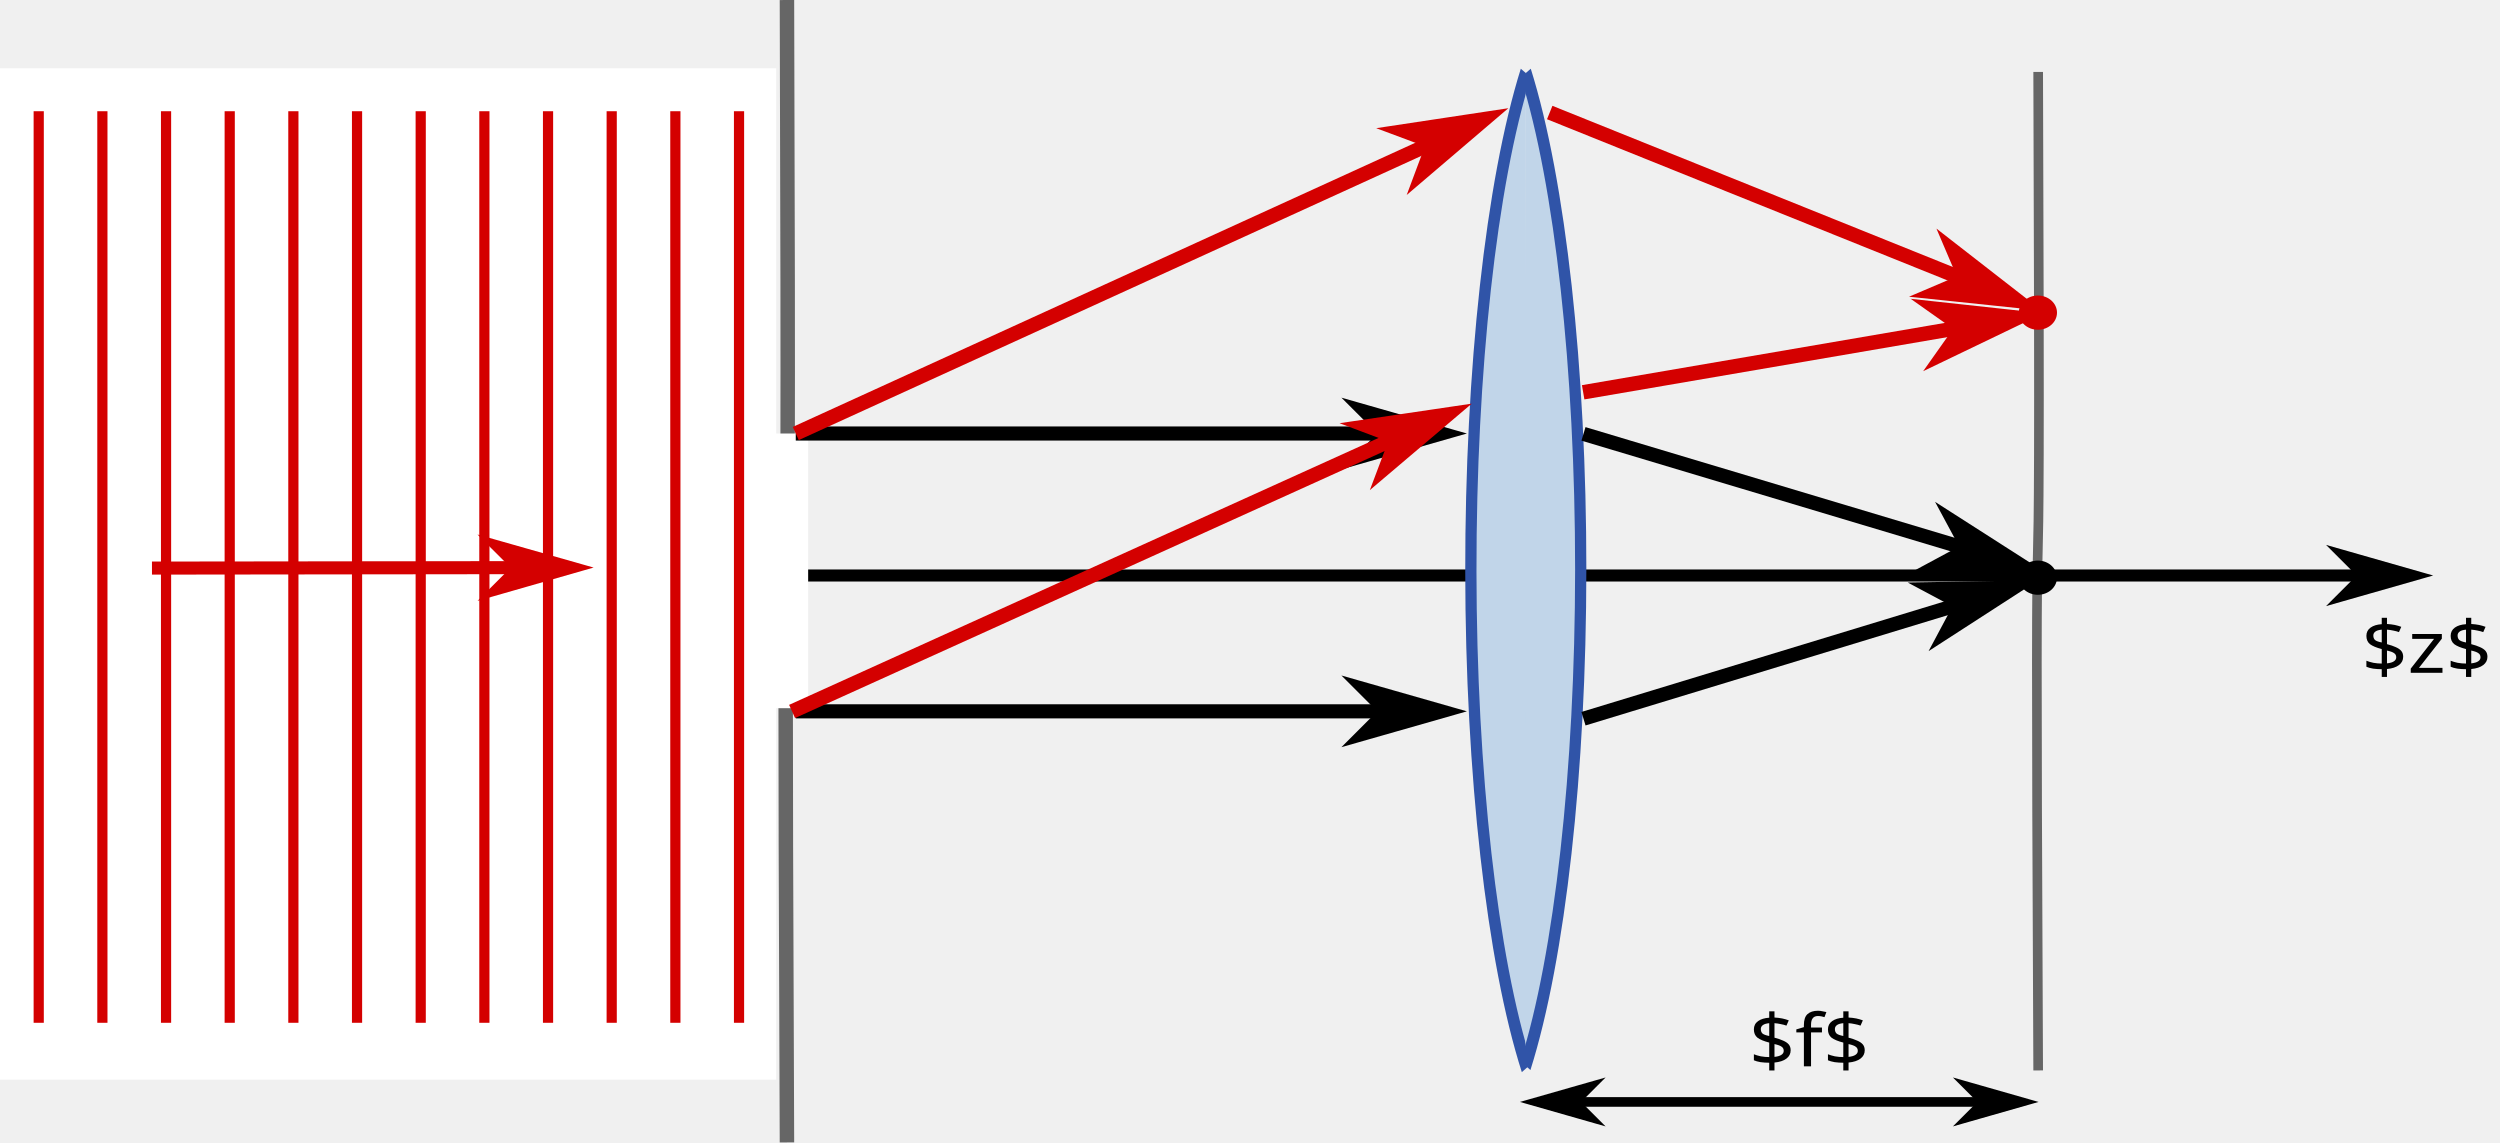
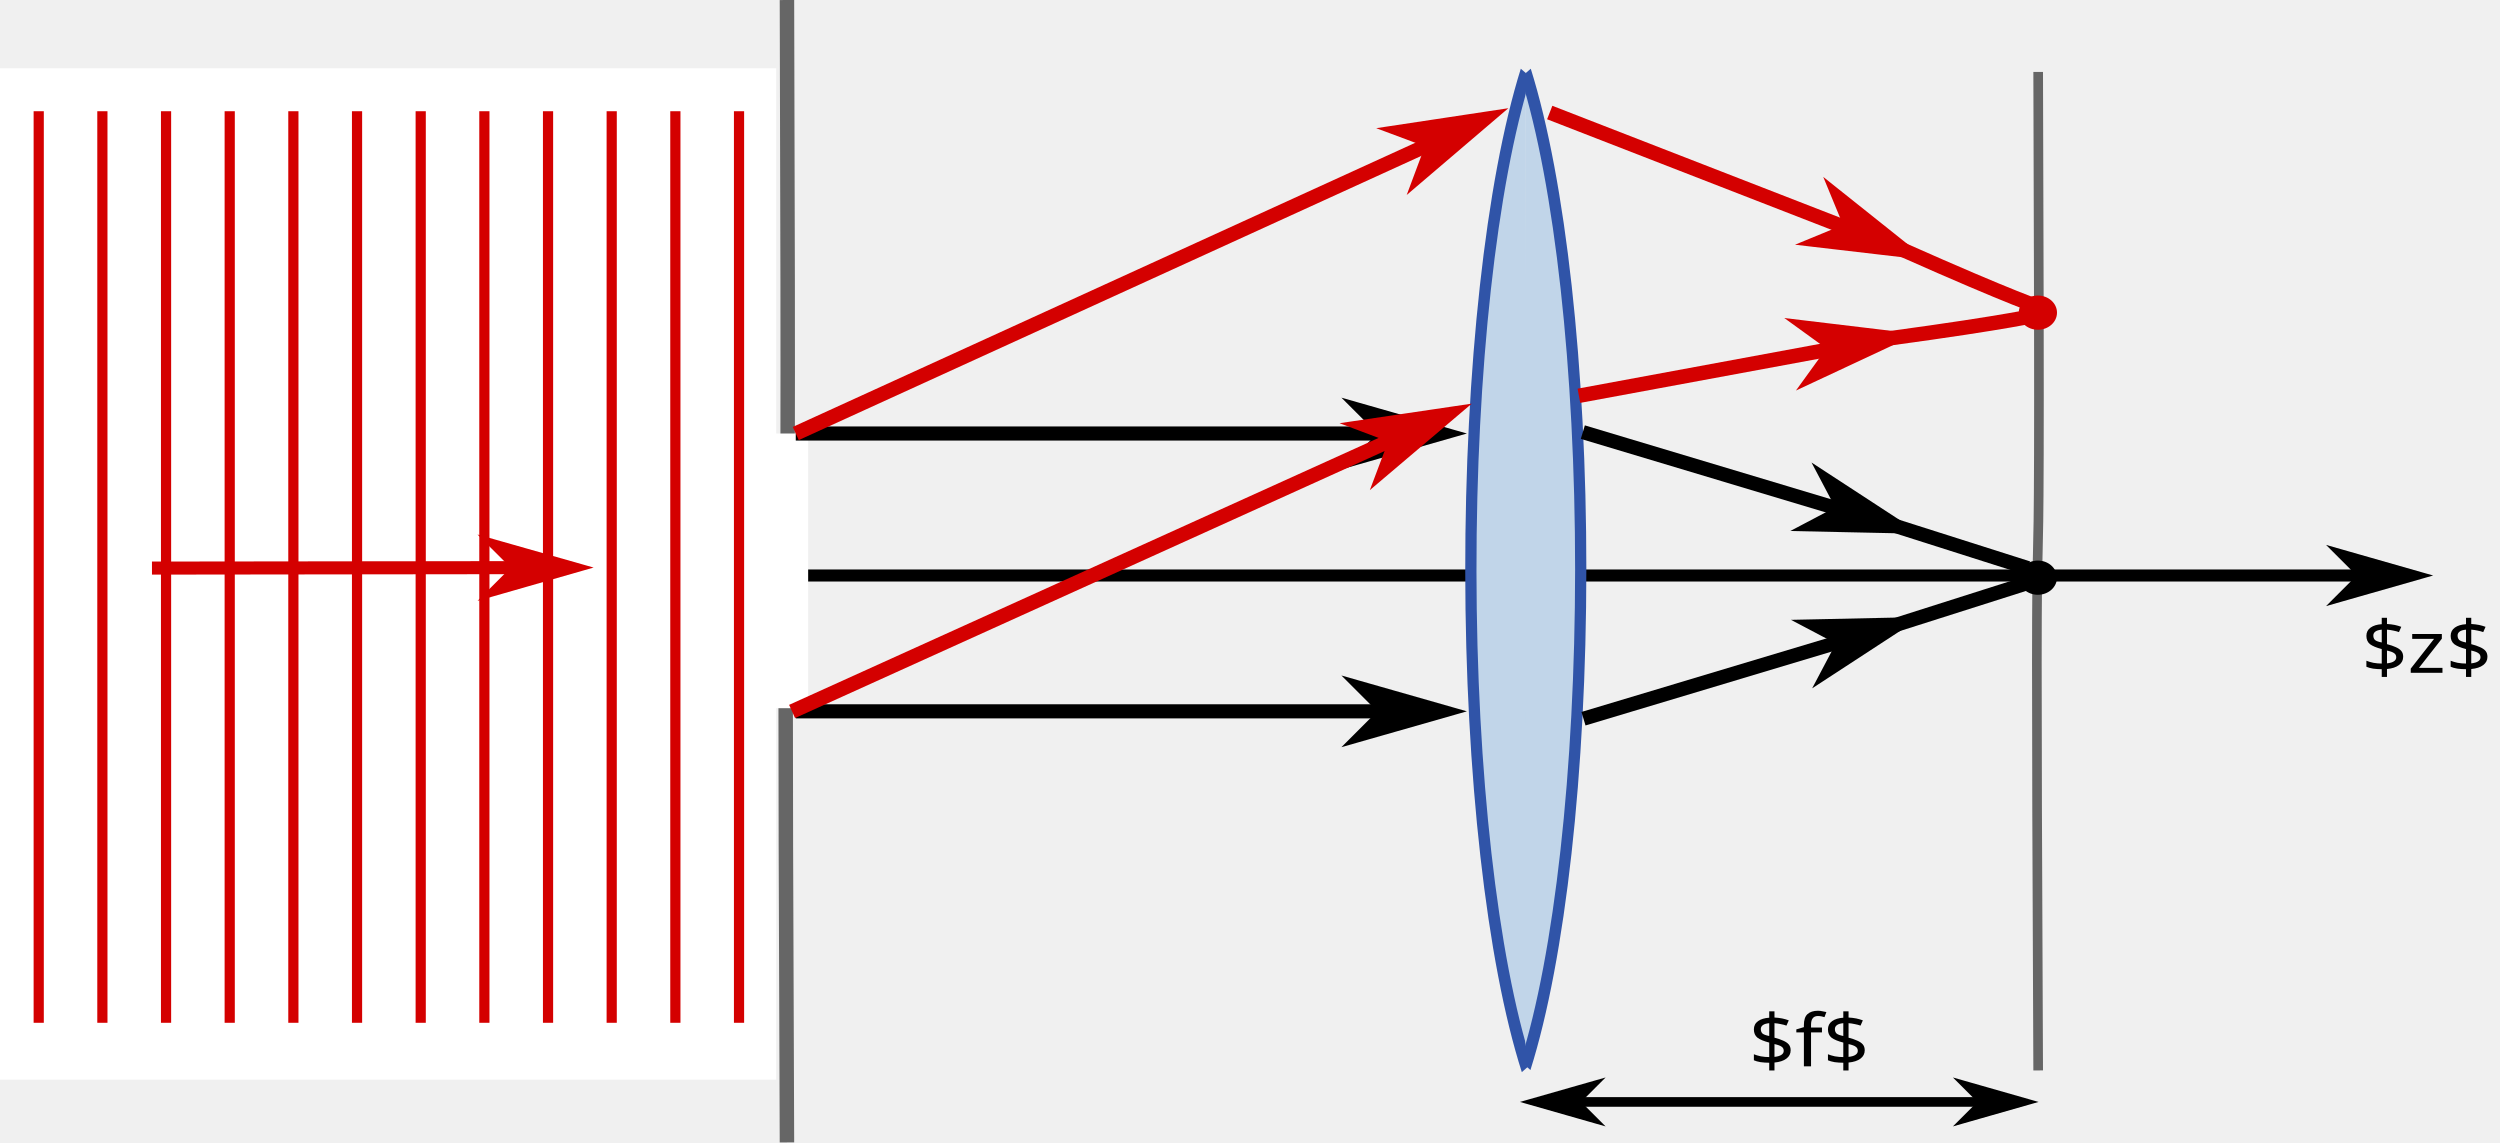
<svg xmlns="http://www.w3.org/2000/svg" width="196.341mm" height="89.725mm" viewBox="0 0 196.341 89.725" version="1.1" id="svg211">
  <defs id="defs205">
    <marker orient="auto" refY="0" refX="0" id="Arrow2Sstart" style="overflow:visible">
      <path id="path27109" style="fill:#666666;fill-opacity:1;fill-rule:evenodd;stroke:#666666;stroke-width:0.625;stroke-linejoin:round;stroke-opacity:1" d="M 8.719,4.034 -2.207,0.016 8.719,-4.002 c -1.745,2.372 -1.735,5.617 -6e-7,8.035 z" transform="matrix(0.3,0,0,0.3,-0.69,0)" />
    </marker>
    <marker style="overflow:visible" id="marker18155" refX="0" refY="0" orient="auto">
      <path transform="matrix(0.4,0,0,0.4,4,0)" style="fill:#000000;fill-opacity:1;fill-rule:evenodd;stroke:#000000;stroke-width:1pt;stroke-opacity:1" d="M 0,0 5,-5 -12.5,0 5,5 Z" id="path18153" />
    </marker>
    <marker style="overflow:visible" id="marker15778" refX="0" refY="0" orient="auto">
      <path transform="matrix(-0.4,0,0,-0.4,-4,0)" style="fill:#d40000;fill-opacity:1;fill-rule:evenodd;stroke:#d40000;stroke-width:1pt;stroke-opacity:1" d="M 0,0 5,-5 -12.5,0 5,5 Z" id="path15776" />
    </marker>
    <marker style="overflow:visible" id="marker14070" refX="0" refY="0" orient="auto">
      <path transform="matrix(-0.4,0,0,-0.4,-4,0)" style="fill:#d40000;fill-opacity:1;fill-rule:evenodd;stroke:#d40000;stroke-width:1pt;stroke-opacity:1" d="M 0,0 5,-5 -12.5,0 5,5 Z" id="path14068" />
    </marker>
    <marker orient="auto" refY="0" refX="0" id="StopL" style="overflow:visible">
      <path id="path1616" d="M 0,5.65 V -5.65" style="fill:#666666;fill-opacity:1;fill-rule:evenodd;stroke:#666666;stroke-width:1pt;stroke-opacity:1" transform="scale(0.8)" />
    </marker>
    <marker orient="auto" refY="0" refX="0" id="Arrow1Mstart-7" style="overflow:visible">
      <path id="path1453-0" d="M 0,0 5,-5 -12.5,0 5,5 Z" style="fill:#000000;fill-opacity:1;fill-rule:evenodd;stroke:#000000;stroke-width:1pt;stroke-opacity:1" transform="matrix(0.4,0,0,0.4,4,0)" />
    </marker>
    <marker orient="auto" refY="0" refX="0" id="Arrow1Mstart-3" style="overflow:visible">
      <path id="path1453-6" d="M 0,0 5,-5 -12.5,0 5,5 Z" style="fill:#000000;fill-opacity:1;fill-rule:evenodd;stroke:#000000;stroke-width:1pt;stroke-opacity:1" transform="matrix(0.4,0,0,0.4,4,0)" />
    </marker>
    <marker orient="auto" refY="0" refX="0" id="Arrow1Mend-1" style="overflow:visible">
      <path id="path1456-2" d="M 0,0 5,-5 -12.5,0 5,5 Z" style="fill:#000000;fill-opacity:1;fill-rule:evenodd;stroke:#000000;stroke-width:1pt;stroke-opacity:1" transform="matrix(-0.4,0,0,-0.4,-4,0)" />
    </marker>
    <marker orient="auto" refY="0" refX="0" id="Arrow1Mstart-7-9" style="overflow:visible">
      <path id="path1453-0-3" d="M 0,0 5,-5 -12.5,0 5,5 Z" style="fill:#000000;fill-opacity:1;fill-rule:evenodd;stroke:#000000;stroke-width:1pt;stroke-opacity:1" transform="matrix(0.4,0,0,0.4,4,0)" />
    </marker>
    <marker orient="auto" refY="0" refX="0" id="Arrow1Mend-9-1" style="overflow:visible">
      <path id="path1456-3-9" d="M 0,0 5,-5 -12.5,0 5,5 Z" style="fill:#000000;fill-opacity:1;fill-rule:evenodd;stroke:#000000;stroke-width:1pt;stroke-opacity:1" transform="matrix(-0.4,0,0,-0.4,-4,0)" />
    </marker>
    <marker orient="auto" refY="0" refX="0" id="Arrow1Mstart-3-6" style="overflow:visible">
      <path id="path1453-6-1" d="M 0,0 5,-5 -12.5,0 5,5 Z" style="fill:#000000;fill-opacity:1;fill-rule:evenodd;stroke:#000000;stroke-width:1pt;stroke-opacity:1" transform="matrix(0.4,0,0,0.4,4,0)" />
    </marker>
    <marker orient="auto" refY="0" refX="0" id="Arrow1Mend-1-0" style="overflow:visible">
      <path id="path1456-2-6" d="M 0,0 5,-5 -12.5,0 5,5 Z" style="fill:#000000;fill-opacity:1;fill-rule:evenodd;stroke:#000000;stroke-width:1pt;stroke-opacity:1" transform="matrix(-0.4,0,0,-0.4,-4,0)" />
    </marker>
    <marker orient="auto" refY="0" refX="0" id="Arrow1Mstart-7-9-6" style="overflow:visible">
      <path id="path1453-0-3-1" d="M 0,0 5,-5 -12.5,0 5,5 Z" style="fill:#000000;fill-opacity:1;fill-rule:evenodd;stroke:#000000;stroke-width:1pt;stroke-opacity:1" transform="matrix(0.4,0,0,0.4,4,0)" />
    </marker>
    <marker orient="auto" refY="0" refX="0" id="Arrow1Mend-9-1-5" style="overflow:visible">
      <path id="path1456-3-9-5" d="M 0,0 5,-5 -12.5,0 5,5 Z" style="fill:#000000;fill-opacity:1;fill-rule:evenodd;stroke:#000000;stroke-width:1pt;stroke-opacity:1" transform="matrix(-0.4,0,0,-0.4,-4,0)" />
    </marker>
    <marker style="overflow:visible" id="marker14070-4" refX="0" refY="0" orient="auto">
      <path transform="matrix(-0.4,0,0,-0.4,-4,0)" style="fill:#d40000;fill-opacity:1;fill-rule:evenodd;stroke:#d40000;stroke-width:1pt;stroke-opacity:1" d="M 0,0 5,-5 -12.5,0 5,5 Z" id="path14068-5" />
    </marker>
    <marker style="overflow:visible" id="marker18155-3" refX="0" refY="0" orient="auto">
      <path transform="matrix(0.4,0,0,0.4,4,0)" style="fill:#000000;fill-opacity:1;fill-rule:evenodd;stroke:#000000;stroke-width:1pt;stroke-opacity:1" d="M 0,0 5,-5 -12.5,0 5,5 Z" id="path18153-0" />
    </marker>
    <marker style="overflow:visible" id="marker14070-8" refX="0" refY="0" orient="auto">
      <path transform="matrix(-0.4,0,0,-0.4,-4,0)" style="fill:#d40000;fill-opacity:1;fill-rule:evenodd;stroke:#d40000;stroke-width:1pt;stroke-opacity:1" d="M 0,0 5,-5 -12.5,0 5,5 Z" id="path14068-8" />
    </marker>
    <marker style="overflow:visible" id="marker14070-6" refX="0" refY="0" orient="auto">
      <path transform="matrix(-0.4,0,0,-0.4,-4,0)" style="fill:#d40000;fill-opacity:1;fill-rule:evenodd;stroke:#d40000;stroke-width:1pt;stroke-opacity:1" d="M 0,0 5,-5 -12.5,0 5,5 Z" id="path14068-1" />
    </marker>
    <marker style="overflow:visible" id="marker18155-7" refX="0" refY="0" orient="auto">
      <path transform="matrix(0.4,0,0,0.4,4,0)" style="fill:#000000;fill-opacity:1;fill-rule:evenodd;stroke:#000000;stroke-width:1pt;stroke-opacity:1" d="M 0,0 5,-5 -12.5,0 5,5 Z" id="path18153-9" />
    </marker>
    <marker style="overflow:visible" id="marker18155-3-2" refX="0" refY="0" orient="auto">
      <path transform="matrix(0.4,0,0,0.4,4,0)" style="fill:#000000;fill-opacity:1;fill-rule:evenodd;stroke:#000000;stroke-width:1pt;stroke-opacity:1" d="M 0,0 5,-5 -12.5,0 5,5 Z" id="path18153-0-0" />
    </marker>
    <marker style="overflow:visible" id="marker14070-6-2" refX="0" refY="0" orient="auto">
      <path transform="matrix(-0.4,0,0,-0.4,-4,0)" style="fill:#d40000;fill-opacity:1;fill-rule:evenodd;stroke:#d40000;stroke-width:1pt;stroke-opacity:1" d="M 0,0 5,-5 -12.5,0 5,5 Z" id="path14068-1-3" />
    </marker>
    <marker style="overflow:visible" id="marker18155-7-6" refX="0" refY="0" orient="auto">
      <path transform="matrix(0.4,0,0,0.4,4,0)" style="fill:#000000;fill-opacity:1;fill-rule:evenodd;stroke:#000000;stroke-width:1pt;stroke-opacity:1" d="M 0,0 5,-5 -12.5,0 5,5 Z" id="path18153-9-5" />
    </marker>
    <marker style="overflow:visible" id="marker18155-3-2-6" refX="0" refY="0" orient="auto">
      <path transform="matrix(0.4,0,0,0.4,4,0)" style="fill:#000000;fill-opacity:1;fill-rule:evenodd;stroke:#000000;stroke-width:1pt;stroke-opacity:1" d="M 0,0 5,-5 -12.5,0 5,5 Z" id="path18153-0-0-9" />
    </marker>
    <marker style="overflow:visible" id="marker14070-6-2-3" refX="0" refY="0" orient="auto">
      <path transform="matrix(-0.4,0,0,-0.4,-4,0)" style="fill:#d40000;fill-opacity:1;fill-rule:evenodd;stroke:#d40000;stroke-width:1pt;stroke-opacity:1" d="M 0,0 5,-5 -12.5,0 5,5 Z" id="path14068-1-3-7" />
    </marker>
    <marker style="overflow:visible" id="marker14070-6-2-2" refX="0" refY="0" orient="auto">
      <path transform="matrix(-0.4,0,0,-0.4,-4,0)" style="fill:#d40000;fill-opacity:1;fill-rule:evenodd;stroke:#d40000;stroke-width:1pt;stroke-opacity:1" d="M 0,0 5,-5 -12.5,0 5,5 Z" id="path14068-1-3-6" />
    </marker>
    <marker style="overflow:visible" id="marker18155-7-5" refX="0" refY="0" orient="auto">
      <path transform="matrix(0.4,0,0,0.4,4,0)" style="fill:#000000;fill-opacity:1;fill-rule:evenodd;stroke:#000000;stroke-width:1pt;stroke-opacity:1" d="M 0,0 5,-5 -12.5,0 5,5 Z" id="path18153-9-9" />
    </marker>
    <marker style="overflow:visible" id="marker18155-3-2-4" refX="0" refY="0" orient="auto">
      <path transform="matrix(0.4,0,0,0.4,4,0)" style="fill:#000000;fill-opacity:1;fill-rule:evenodd;stroke:#000000;stroke-width:1pt;stroke-opacity:1" d="M 0,0 5,-5 -12.5,0 5,5 Z" id="path18153-0-0-90" />
    </marker>
    <marker style="overflow:visible" id="marker14070-6-2-9" refX="0" refY="0" orient="auto">
      <path transform="matrix(-0.4,0,0,-0.4,-4,0)" style="fill:#d40000;fill-opacity:1;fill-rule:evenodd;stroke:#d40000;stroke-width:1pt;stroke-opacity:1" d="M 0,0 5,-5 -12.5,0 5,5 Z" id="path14068-1-3-1" />
    </marker>
    <marker style="overflow:visible" id="marker14070-6-2-2-7" refX="0" refY="0" orient="auto">
      <path transform="matrix(-0.4,0,0,-0.4,-4,0)" style="fill:#d40000;fill-opacity:1;fill-rule:evenodd;stroke:#d40000;stroke-width:1pt;stroke-opacity:1" d="M 0,0 5,-5 -12.5,0 5,5 Z" id="path14068-1-3-6-7" />
    </marker>
    <marker style="overflow:visible" id="marker14070-6-2-9-1" refX="0" refY="0" orient="auto">
      <path transform="matrix(-0.4,0,0,-0.4,-4,0)" style="fill:#d40000;fill-opacity:1;fill-rule:evenodd;stroke:#d40000;stroke-width:1pt;stroke-opacity:1" d="M 0,0 5,-5 -12.5,0 5,5 Z" id="path14068-1-3-1-1" />
    </marker>
    <marker style="overflow:visible" id="marker14070-6-2-2-7-5" refX="0" refY="0" orient="auto">
      <path transform="matrix(-0.4,0,0,-0.4,-4,0)" style="fill:#d40000;fill-opacity:1;fill-rule:evenodd;stroke:#d40000;stroke-width:1pt;stroke-opacity:1" d="M 0,0 5,-5 -12.5,0 5,5 Z" id="path14068-1-3-6-7-9" />
    </marker>
    <marker style="overflow:visible" id="marker14070-6-2-2-7-56" refX="0" refY="0" orient="auto">
      <path transform="matrix(-0.4,0,0,-0.4,-4,0)" style="fill:#d40000;fill-opacity:1;fill-rule:evenodd;stroke:#d40000;stroke-width:1pt;stroke-opacity:1" d="M 0,0 5,-5 -12.5,0 5,5 Z" id="path14068-1-3-6-7-2" />
    </marker>
    <marker style="overflow:visible" id="marker14070-6-2-2-7-2" refX="0" refY="0" orient="auto">
      <path transform="matrix(-0.4,0,0,-0.4,-4,0)" style="fill:#d40000;fill-opacity:1;fill-rule:evenodd;stroke:#d40000;stroke-width:1pt;stroke-opacity:1" d="M 0,0 5,-5 -12.5,0 5,5 Z" id="path14068-1-3-6-7-7" />
    </marker>
    <marker style="overflow:visible" id="marker18155-7-5-9" refX="0" refY="0" orient="auto">
      <path transform="matrix(0.4,0,0,0.4,4,0)" style="fill:#000000;fill-opacity:1;fill-rule:evenodd;stroke:#000000;stroke-width:1pt;stroke-opacity:1" d="M 0,0 5,-5 -12.5,0 5,5 Z" id="path18153-9-9-3" />
    </marker>
    <marker orient="auto" refY="0" refX="0" id="Arrow1Mstart-7-9-0" style="overflow:visible">
      <path id="path1453-0-3-6" d="M 0,0 5,-5 -12.5,0 5,5 Z" style="fill:#666666;fill-opacity:1;fill-rule:evenodd;stroke:#666666;stroke-width:1pt;stroke-opacity:1" transform="matrix(0.4,0,0,0.4,4,0)" />
    </marker>
    <marker orient="auto" refY="0" refX="0" id="Arrow1Mend-9-1-2" style="overflow:visible">
      <path id="path1456-3-9-6" d="M 0,0 5,-5 -12.5,0 5,5 Z" style="fill:#666666;fill-opacity:1;fill-rule:evenodd;stroke:#666666;stroke-width:1pt;stroke-opacity:1" transform="matrix(-0.4,0,0,-0.4,-4,0)" />
    </marker>
    <marker style="overflow:visible" id="marker14070-6-2-9-7" refX="0" refY="0" orient="auto">
      <path transform="matrix(-0.4,0,0,-0.4,-4,0)" style="fill:#d40000;fill-opacity:1;fill-rule:evenodd;stroke:#d40000;stroke-width:1pt;stroke-opacity:1" d="M 0,0 5,-5 -12.5,0 5,5 Z" id="path14068-1-3-1-8" />
    </marker>
    <marker style="overflow:visible" id="marker14070-6-2-9-7-6" refX="0" refY="0" orient="auto">
      <path transform="matrix(-0.4,0,0,-0.4,-4,0)" style="fill:#000000;fill-opacity:1;fill-rule:evenodd;stroke:#d40000;stroke-width:1pt;stroke-opacity:1" d="M 0,0 5,-5 -12.5,0 5,5 Z" id="path14068-1-3-1-8-8" />
    </marker>
    <marker style="overflow:visible" id="marker14070-6-2-9-7-6-7" refX="0" refY="0" orient="auto">
      <path transform="matrix(-0.4,0,0,-0.4,-4,0)" style="fill:#d40000;fill-opacity:1;fill-rule:evenodd;stroke:#d40000;stroke-width:1pt;stroke-opacity:1" d="M 0,0 5,-5 -12.5,0 5,5 Z" id="path14068-1-3-1-8-8-8" />
    </marker>
    <marker style="overflow:visible" id="marker14070-6-2-9-7-6-7-7" refX="0" refY="0" orient="auto">
      <path transform="matrix(-0.4,0,0,-0.4,-4,0)" style="fill:#d40000;fill-opacity:1;fill-rule:evenodd;stroke:#d40000;stroke-width:1pt;stroke-opacity:1" d="M 0,0 5,-5 -12.5,0 5,5 Z" id="path14068-1-3-1-8-8-8-4" />
    </marker>
    <marker style="overflow:visible" id="marker18155-3-2-4-4" refX="0" refY="0" orient="auto">
      <path transform="matrix(0.4,0,0,0.4,4,0)" style="fill:#000000;fill-opacity:1;fill-rule:evenodd;stroke:#000000;stroke-width:1pt;stroke-opacity:1" d="M 0,0 5,-5 -12.5,0 5,5 Z" id="path18153-0-0-90-4" />
    </marker>
    <marker style="overflow:visible" id="marker14070-6-2-9-7-6-7-7-8" refX="0" refY="0" orient="auto">
      <path transform="matrix(-0.4,0,0,-0.4,-4,0)" style="fill:#d40000;fill-opacity:1;fill-rule:evenodd;stroke:#d40000;stroke-width:1pt;stroke-opacity:1" d="M 0,0 5,-5 -12.5,0 5,5 Z" id="path14068-1-3-1-8-8-8-4-4" />
    </marker>
    <marker style="overflow:visible" id="marker14070-6-2-9-7-6-7-7-8-1" refX="0" refY="0" orient="auto">
      <path transform="matrix(-0.4,0,0,-0.4,-4,0)" style="fill:#d40000;fill-opacity:1;fill-rule:evenodd;stroke:#d40000;stroke-width:1pt;stroke-opacity:1" d="M 0,0 5,-5 -12.5,0 5,5 Z" id="path14068-1-3-1-8-8-8-4-4-4" />
    </marker>
    <marker style="overflow:visible" id="marker14070-6-2-9-7-6-7-7-8-2" refX="0" refY="0" orient="auto">
      <path transform="matrix(-0.4,0,0,-0.4,-4,0)" style="fill:#d40000;fill-opacity:1;fill-rule:evenodd;stroke:#d40000;stroke-width:1pt;stroke-opacity:1" d="M 0,0 5,-5 -12.5,0 5,5 Z" id="path14068-1-3-1-8-8-8-4-4-0" />
    </marker>
    <marker style="overflow:visible" id="marker14070-6-2-9-7-6-7-7-8-1-8" refX="0" refY="0" orient="auto">
      <path transform="matrix(-0.4,0,0,-0.4,-4,0)" style="fill:#d40000;fill-opacity:1;fill-rule:evenodd;stroke:#d40000;stroke-width:1pt;stroke-opacity:1" d="M 0,0 5,-5 -12.5,0 5,5 Z" id="path14068-1-3-1-8-8-8-4-4-4-9" />
    </marker>
    <marker style="overflow:visible" id="marker14070-6-2-9-7-6-7-7-8-2-6" refX="0" refY="0" orient="auto">
      <path transform="matrix(-0.4,0,0,-0.4,-4,0)" style="fill:#d40000;fill-opacity:1;fill-rule:evenodd;stroke:#d40000;stroke-width:1pt;stroke-opacity:1" d="M 0,0 5,-5 -12.5,0 5,5 Z" id="path14068-1-3-1-8-8-8-4-4-0-6" />
    </marker>
    <marker style="overflow:visible" id="marker18155-3-2-4-9" refX="0" refY="0" orient="auto">
      <path transform="matrix(0.4,0,0,0.4,4,0)" style="fill:#000000;fill-opacity:1;fill-rule:evenodd;stroke:#000000;stroke-width:1pt;stroke-opacity:1" d="M 0,0 5,-5 -12.5,0 5,5 Z" id="path18153-0-0-90-5" />
    </marker>
    <marker style="overflow:visible" id="marker14070-6-2-9-7-6-7-7-8-4" refX="0" refY="0" orient="auto">
      <path transform="matrix(-0.4,0,0,-0.4,-4,0)" style="fill:#d40000;fill-opacity:1;fill-rule:evenodd;stroke:#d40000;stroke-width:1pt;stroke-opacity:1" d="M 0,0 5,-5 -12.5,0 5,5 Z" id="path14068-1-3-1-8-8-8-4-4-8" />
    </marker>
    <marker style="overflow:visible" id="marker18155-3-2-4-9-1" refX="0" refY="0" orient="auto">
      <path transform="matrix(0.4,0,0,0.4,4,0)" style="fill:#000000;fill-opacity:1;fill-rule:evenodd;stroke:#000000;stroke-width:1pt;stroke-opacity:1" d="M 0,0 5,-5 -12.5,0 5,5 Z" id="path18153-0-0-90-5-7" />
    </marker>
    <marker style="overflow:visible" id="marker18155-3-2-4-9-7" refX="0" refY="0" orient="auto">
      <path transform="matrix(0.4,0,0,0.4,4,0)" style="fill:#000000;fill-opacity:1;fill-rule:evenodd;stroke:#000000;stroke-width:1pt;stroke-opacity:1" d="M 0,0 5,-5 -12.5,0 5,5 Z" id="path18153-0-0-90-5-2" />
    </marker>
    <marker style="overflow:visible" id="marker18155-3-2-4-9-7-1" refX="0" refY="0" orient="auto">
      <path transform="matrix(0.4,0,0,0.4,4,0)" style="fill:#000000;fill-opacity:1;fill-rule:evenodd;stroke:#000000;stroke-width:1pt;stroke-opacity:1" d="M 0,0 5,-5 -12.5,0 5,5 Z" id="path18153-0-0-90-5-2-0" />
    </marker>
+     <marker style="overflow:visible" id="marker15778-3" refX="0" refY="0" orient="auto">
+       <path transform="matrix(-0.4,0,0,-0.4,-4,0)" style="fill:#d40000;fill-opacity:1;fill-rule:evenodd;stroke:#d40000;stroke-width:1pt;stroke-opacity:1" d="M 0,0 5,-5 -12.5,0 5,5 Z" id="path15776-6" />
+     </marker>
+     <marker style="overflow:visible" id="marker18155-5" refX="0" refY="0" orient="auto">
+       <path transform="matrix(0.4,0,0,0.4,4,0)" style="fill:#000000;fill-opacity:1;fill-rule:evenodd;stroke:#000000;stroke-width:1pt;stroke-opacity:1" d="M 0,0 5,-5 -12.5,0 5,5 Z" id="path18153-3" />
+     </marker>
  </defs>
  <g id="layer1" transform="translate(-10.03599,-161.9964)">
    <text xml:space="preserve" style="font-style:normal;font-weight:normal;font-size:10.583px;line-height:1.25;font-family:sans-serif;letter-spacing:0px;word-spacing:0px;fill:#000000;fill-opacity:1;stroke:none;stroke-width:0.265" x="49.929" y="47.982" id="text7124">
      <tspan id="tspan7122" x="49.929" y="57.345" style="stroke-width:0.265" />
    </text>
    <text xml:space="preserve" style="font-style:normal;font-weight:normal;font-size:10.583px;line-height:1.25;font-family:sans-serif;letter-spacing:0px;word-spacing:0px;fill:#000000;fill-opacity:1;stroke:none;stroke-width:0.265" x="55.956" y="177.532" id="text225">
      <tspan id="tspan223" x="55.956" y="186.896" style="stroke-width:0.265" />
    </text>
    <text xml:space="preserve" style="font-style:normal;font-weight:normal;font-size:10.583px;line-height:1.25;font-family:sans-serif;letter-spacing:0px;word-spacing:0px;fill:#000000;fill-opacity:1;stroke:none;stroke-width:0.265" x="14.066" y="130.564" id="text2082">
      <tspan id="tspan2080" x="14.066" y="139.928" style="stroke-width:0.265" />
      <tspan x="14.066" y="153.157" style="stroke-width:0.265" id="tspan2084" />
    </text>
-     <path style="fill:#000000;fill-opacity:1;stroke:#000000;stroke-width:0.947;stroke-miterlimit:4;stroke-dasharray:none;stroke-dashoffset:0;stroke-opacity:1;marker-start:url(#marker18155-3-2-4)" d="M 199.263,207.194 H 11.156" id="path3453-3-5-2-7-3-7-7" />
    <text xml:space="preserve" style="font-style:normal;font-weight:normal;font-size:10.583px;line-height:1.25;font-family:sans-serif;letter-spacing:0px;word-spacing:0px;fill:#000000;fill-opacity:1;stroke:none;stroke-width:0.265" x="175.863" y="274.867" id="text11643">
      <tspan id="tspan11641" x="175.863" y="284.231" style="stroke-width:0.265" />
    </text>
-     <path style="fill:#666666;fill-opacity:1;stroke:#666666;stroke-width:1.136;stroke-miterlimit:4;stroke-dasharray:none;stroke-dashoffset:0;stroke-opacity:1" d="m 71.84,161.998 c 0.239,74.459 -0.325,11.158 0,89.721" id="path3453-3-5-1-1-06-1" />
-     <rect style="opacity:1;fill:#ffffff;fill-opacity:1;fill-rule:evenodd;stroke:none;stroke-width:0.964;stroke-linecap:butt;stroke-linejoin:round;stroke-miterlimit:4;stroke-dasharray:none;stroke-dashoffset:0;stroke-opacity:1" id="rect1530" width="3.089" height="21.572" x="70.416" y="196.043" />
-     <rect style="opacity:1;fill:#ffffff;fill-opacity:1;fill-rule:evenodd;stroke:none;stroke-width:1.282;stroke-linecap:butt;stroke-linejoin:round;stroke-miterlimit:4;stroke-dasharray:none;stroke-dashoffset:0;stroke-opacity:1" id="rect1718" width="60.959" height="79.429" x="10.036" y="167.359" />
-     <g id="g1647" transform="matrix(1,0,0,0.7305183,-1.058333,51.6054)">
-       <g id="g1588">
-         <g id="g1542">
-           <path id="path142" d="m 14.135,163.071 v 98" style="fill:none;stroke:#d40000;stroke-width:0.8;stroke-linecap:butt;stroke-linejoin:miter;stroke-miterlimit:4;stroke-dasharray:none;stroke-opacity:1" />
-           <path id="path142-3" d="m 24.135,163.071 v 98" style="fill:none;stroke:#d40000;stroke-width:0.8;stroke-linecap:butt;stroke-linejoin:miter;stroke-miterlimit:4;stroke-dasharray:none;stroke-opacity:1" />
-           <path id="path142-3-6" d="m 34.135,163.071 v 98" style="fill:none;stroke:#d40000;stroke-width:0.8;stroke-linecap:butt;stroke-linejoin:miter;stroke-miterlimit:4;stroke-dasharray:none;stroke-opacity:1" />
-           <g id="g1438-7" transform="translate(30)">
-             <path style="fill:none;stroke:#d40000;stroke-width:0.8;stroke-linecap:butt;stroke-linejoin:miter;stroke-miterlimit:4;stroke-dasharray:none;stroke-opacity:1" d="m 14.135,163.071 v 98" id="path142-5" />
-             <path style="fill:none;stroke:#d40000;stroke-width:0.8;stroke-linecap:butt;stroke-linejoin:miter;stroke-miterlimit:4;stroke-dasharray:none;stroke-opacity:1" d="m 24.135,163.071 v 98" id="path142-3-3" />
-             <path style="fill:none;stroke:#d40000;stroke-width:0.8;stroke-linecap:butt;stroke-linejoin:miter;stroke-miterlimit:4;stroke-dasharray:none;stroke-opacity:1" d="m 34.135,163.071 v 98" id="path142-3-6-5" />
+     <g id="g6743">
+       <path id="path3453-3-5-2-7-3-7-7" d="M 199.263,207.194 H 11.156" style="fill:#000000;fill-opacity:1;stroke:#000000;stroke-width:0.947;stroke-miterlimit:4;stroke-dasharray:none;stroke-dashoffset:0;stroke-opacity:1;marker-start:url(#marker18155-3-2-4)" />
+       <g id="g6695">
+         <path style="fill:#666666;fill-opacity:1;stroke:#666666;stroke-width:1.136;stroke-miterlimit:4;stroke-dasharray:none;stroke-dashoffset:0;stroke-opacity:1" d="m 71.84,161.998 c 0.239,74.459 -0.325,11.158 0,89.721" id="path3453-3-5-1-1-06-1" />
+         <rect style="opacity:1;fill:#ffffff;fill-opacity:1;fill-rule:evenodd;stroke:none;stroke-width:0.964;stroke-linecap:butt;stroke-linejoin:round;stroke-miterlimit:4;stroke-dasharray:none;stroke-dashoffset:0;stroke-opacity:1" id="rect1530" width="3.089" height="21.572" x="70.416" y="196.043" />
+         <rect style="opacity:1;fill:#ffffff;fill-opacity:1;fill-rule:evenodd;stroke:none;stroke-width:1.282;stroke-linecap:butt;stroke-linejoin:round;stroke-miterlimit:4;stroke-dasharray:none;stroke-dashoffset:0;stroke-opacity:1" id="rect1718" width="60.959" height="79.429" x="10.036" y="167.359" />
+         <g id="g1647" transform="matrix(1,0,0,0.7305183,-1.058333,51.6054)">
+           <g id="g1588">
+             <g id="g1542">
+               <path id="path142" d="m 14.135,163.071 v 98" style="fill:none;stroke:#d40000;stroke-width:0.8;stroke-linecap:butt;stroke-linejoin:miter;stroke-miterlimit:4;stroke-dasharray:none;stroke-opacity:1" />
+               <path id="path142-3" d="m 24.135,163.071 v 98" style="fill:none;stroke:#d40000;stroke-width:0.8;stroke-linecap:butt;stroke-linejoin:miter;stroke-miterlimit:4;stroke-dasharray:none;stroke-opacity:1" />
+               <path id="path142-3-6" d="m 34.135,163.071 v 98" style="fill:none;stroke:#d40000;stroke-width:0.8;stroke-linecap:butt;stroke-linejoin:miter;stroke-miterlimit:4;stroke-dasharray:none;stroke-opacity:1" />
+               <g id="g1438-7" transform="translate(30)">
+                 <path style="fill:none;stroke:#d40000;stroke-width:0.8;stroke-linecap:butt;stroke-linejoin:miter;stroke-miterlimit:4;stroke-dasharray:none;stroke-opacity:1" d="m 14.135,163.071 v 98" id="path142-5" />
+                 <path style="fill:none;stroke:#d40000;stroke-width:0.8;stroke-linecap:butt;stroke-linejoin:miter;stroke-miterlimit:4;stroke-dasharray:none;stroke-opacity:1" d="m 24.135,163.071 v 98" id="path142-3-3" />
+                 <path style="fill:none;stroke:#d40000;stroke-width:0.8;stroke-linecap:butt;stroke-linejoin:miter;stroke-miterlimit:4;stroke-dasharray:none;stroke-opacity:1" d="m 34.135,163.071 v 98" id="path142-3-6-5" />
+               </g>
+             </g>
+           </g>
+           <g id="g1588-3" transform="translate(5)">
+             <g id="g1542-6">
+               <path id="path142-0" d="m 14.135,163.071 v 98" style="fill:none;stroke:#d40000;stroke-width:0.8;stroke-linecap:butt;stroke-linejoin:miter;stroke-miterlimit:4;stroke-dasharray:none;stroke-opacity:1" />
+               <path id="path142-3-62" d="m 24.135,163.071 v 98" style="fill:none;stroke:#d40000;stroke-width:0.8;stroke-linecap:butt;stroke-linejoin:miter;stroke-miterlimit:4;stroke-dasharray:none;stroke-opacity:1" />
+               <path id="path142-3-6-6" d="m 34.135,163.071 v 98" style="fill:none;stroke:#d40000;stroke-width:0.8;stroke-linecap:butt;stroke-linejoin:miter;stroke-miterlimit:4;stroke-dasharray:none;stroke-opacity:1" />
+               <g id="g1438-7-1" transform="translate(30)">
+                 <path style="fill:none;stroke:#d40000;stroke-width:0.8;stroke-linecap:butt;stroke-linejoin:miter;stroke-miterlimit:4;stroke-dasharray:none;stroke-opacity:1" d="m 14.135,163.071 v 98" id="path142-5-8" />
+                 <path style="fill:none;stroke:#d40000;stroke-width:0.8;stroke-linecap:butt;stroke-linejoin:miter;stroke-miterlimit:4;stroke-dasharray:none;stroke-opacity:1" d="m 24.135,163.071 v 98" id="path142-3-3-7" />
+                 <path style="fill:none;stroke:#d40000;stroke-width:0.8;stroke-linecap:butt;stroke-linejoin:miter;stroke-miterlimit:4;stroke-dasharray:none;stroke-opacity:1" d="m 34.135,163.071 v 98" id="path142-3-6-5-9" />
+               </g>
+             </g>
          </g>
        </g>
-       </g>
-       <g id="g1588-3" transform="translate(5)">
-         <g id="g1542-6">
-           <path id="path142-0" d="m 14.135,163.071 v 98" style="fill:none;stroke:#d40000;stroke-width:0.8;stroke-linecap:butt;stroke-linejoin:miter;stroke-miterlimit:4;stroke-dasharray:none;stroke-opacity:1" />
-           <path id="path142-3-62" d="m 24.135,163.071 v 98" style="fill:none;stroke:#d40000;stroke-width:0.8;stroke-linecap:butt;stroke-linejoin:miter;stroke-miterlimit:4;stroke-dasharray:none;stroke-opacity:1" />
-           <path id="path142-3-6-6" d="m 34.135,163.071 v 98" style="fill:none;stroke:#d40000;stroke-width:0.8;stroke-linecap:butt;stroke-linejoin:miter;stroke-miterlimit:4;stroke-dasharray:none;stroke-opacity:1" />
-           <g id="g1438-7-1" transform="translate(30)">
-             <path style="fill:none;stroke:#d40000;stroke-width:0.8;stroke-linecap:butt;stroke-linejoin:miter;stroke-miterlimit:4;stroke-dasharray:none;stroke-opacity:1" d="m 14.135,163.071 v 98" id="path142-5-8" />
-             <path style="fill:none;stroke:#d40000;stroke-width:0.8;stroke-linecap:butt;stroke-linejoin:miter;stroke-miterlimit:4;stroke-dasharray:none;stroke-opacity:1" d="m 24.135,163.071 v 98" id="path142-3-3-7" />
-             <path style="fill:none;stroke:#d40000;stroke-width:0.8;stroke-linecap:butt;stroke-linejoin:miter;stroke-miterlimit:4;stroke-dasharray:none;stroke-opacity:1" d="m 34.135,163.071 v 98" id="path142-3-6-5-9" />
-           </g>
+         <path style="fill:none;stroke:#d40000;stroke-width:1.026;stroke-linecap:butt;stroke-linejoin:miter;stroke-miterlimit:4;stroke-dasharray:none;stroke-opacity:1;marker-end:url(#marker14070-6-2-9-7-6-7)" d="m 21.971,206.612 32.664,-0.04" id="path1364-7-5-9-4" />
+         <path style="fill:#666666;fill-opacity:1;stroke:#666666;stroke-width:0.757;stroke-miterlimit:4;stroke-dasharray:none;stroke-dashoffset:0;stroke-opacity:1" d="m 170.107,167.646 c 0.239,65.08 -0.325,9.752 0,78.419" id="path3453-3-5-1-1-06-1-8" />
+         <path style="fill:#000000;fill-opacity:1;stroke:#000000;stroke-width:1.109;stroke-miterlimit:4;stroke-dasharray:none;stroke-dashoffset:0;stroke-opacity:1;marker-start:url(#marker18155-3-2-4-9-1)" d="M 123.056,217.862 H 72.533" id="path3453-3-5-2-7-3-7-7-0-2" />
+         <g id="g13660" transform="matrix(0.6750115,0,0,1.119297,-8.18668,62.62669)" style="stroke-width:1.089">
+           <path d="m 204.634,163.7 a 14.067,41.514 0 0 1 -6.506,-34.807 14.067,41.514 0 0 1 6.391,-34.991" id="path3348" style="fill:#c1d5e9;fill-opacity:1;fill-rule:evenodd;stroke:#3054a8;stroke-width:1.307;stroke-linecap:butt;stroke-linejoin:round;stroke-miterlimit:4;stroke-dasharray:none;stroke-dashoffset:0;stroke-opacity:1" />
+           <path transform="scale(-1,1)" d="m -204.481,163.555 a 14.067,41.514 0 0 1 -6.43,-34.796 14.067,41.514 0 0 1 6.392,-34.857" id="path3348-3" style="fill:#c1d5e9;fill-opacity:1;fill-rule:evenodd;stroke:#3054a8;stroke-width:1.307;stroke-linecap:butt;stroke-linejoin:round;stroke-miterlimit:4;stroke-dasharray:none;stroke-dashoffset:0;stroke-opacity:1" />
        </g>
+         <path style="fill:none;stroke:#d40000;stroke-width:1.136;stroke-linecap:butt;stroke-linejoin:miter;stroke-miterlimit:4;stroke-dasharray:none;stroke-opacity:1;marker-mid:url(#marker15778)" d="m 131.745,170.834 c 0,0 0,0 27.626,10.739 8.957,3.983 11.002,4.606 11.002,4.606" id="path1364-7-5-9-4-5-3-9" />
+         <ellipse style="fill:#d40000;fill-opacity:1;stroke:none;stroke-width:0.501;stroke-miterlimit:4;stroke-dasharray:none;stroke-dashoffset:0;stroke-opacity:1" id="path1308-4" cx="170.085" cy="186.551" rx="1.5" ry="1.344" />
+         <path style="fill:#000000;fill-opacity:1;stroke:#000000;stroke-width:1.109;stroke-miterlimit:4;stroke-dasharray:none;stroke-dashoffset:0;stroke-opacity:1;marker-start:url(#marker18155-3-2-4-9)" d="M 123.056,196.043 H 72.533" id="path3453-3-5-2-7-3-7-7-0" />
+         <path style="fill:none;stroke:#d40000;stroke-width:1.136;stroke-linecap:butt;stroke-linejoin:miter;stroke-miterlimit:4;stroke-dasharray:none;stroke-opacity:1;marker-end:url(#marker14070-6-2-9-7-6-7-7-8)" d="M 72.243,217.871 123.585,194.62" id="path1364-7-5-9-4-5-3" />
+         <path style="fill:none;stroke:#d40000;stroke-width:1.136;stroke-linecap:butt;stroke-linejoin:miter;stroke-miterlimit:4;stroke-dasharray:none;stroke-opacity:1;marker-end:url(#marker14070-6-2-9-7-6-7-7-8-4)" d="M 72.533,196.043 126.462,171.424" id="path1364-7-5-9-4-5-3-7" />
+         <path style="fill:#000000;fill-opacity:1;stroke:#000000;stroke-width:1.109;stroke-miterlimit:4;stroke-dasharray:none;stroke-dashoffset:0;stroke-opacity:1;marker-mid:url(#marker18155)" d="m 169.351,207.761 -10.499,3.34 -24.455,7.34" id="path3453-3-5-2-7-3-7-7-0-26-6" />
+         <path style="fill:#000000;fill-opacity:1;stroke:#000000;stroke-width:0.757;stroke-miterlimit:4;stroke-dasharray:none;stroke-dashoffset:0;stroke-opacity:1;marker-start:url(#Arrow1Mstart-7-9);marker-end:url(#Arrow1Mend-9-1)" d="M 168.646,248.539 H 130.899" id="path3453-3-5-1-1-06-1-8-1" />
+         <ellipse style="fill:#000000;fill-opacity:1;stroke:none;stroke-width:0.501;stroke-miterlimit:4;stroke-dasharray:none;stroke-dashoffset:0;stroke-opacity:1" id="path1308-4-3" cx="170.083" cy="207.365" rx="1.5" ry="1.344" />
+         <path style="fill:none;stroke:#d40000;stroke-width:1.136;stroke-linecap:butt;stroke-linejoin:miter;stroke-miterlimit:4;stroke-dasharray:none;stroke-opacity:1;marker-mid:url(#marker15778-3)" d="m 134.037,193.079 24.345,-4.503 c 9.713,-1.322 11.78,-1.868 11.78,-1.868" id="path1364-7-5-9-4-5-3-9-7" />
+         <path style="fill:#000000;fill-opacity:1;stroke:#000000;stroke-width:1.109;stroke-miterlimit:4;stroke-dasharray:none;stroke-dashoffset:0;stroke-opacity:1;marker-mid:url(#marker18155-5)" d="m 169.3,206.614 -10.499,-3.34 -24.455,-7.34" id="path3453-3-5-2-7-3-7-7-0-26-6-5" />
      </g>
    </g>
-     <path style="fill:none;stroke:#d40000;stroke-width:1.026;stroke-linecap:butt;stroke-linejoin:miter;stroke-miterlimit:4;stroke-dasharray:none;stroke-opacity:1;marker-end:url(#marker14070-6-2-9-7-6-7)" d="m 21.971,206.612 32.664,-0.04" id="path1364-7-5-9-4" />
-     <path style="fill:#666666;fill-opacity:1;stroke:#666666;stroke-width:0.757;stroke-miterlimit:4;stroke-dasharray:none;stroke-dashoffset:0;stroke-opacity:1" d="m 170.107,167.646 c 0.239,65.08 -0.325,9.752 0,78.419" id="path3453-3-5-1-1-06-1-8" />
-     <path style="fill:#000000;fill-opacity:1;stroke:#000000;stroke-width:1.109;stroke-miterlimit:4;stroke-dasharray:none;stroke-dashoffset:0;stroke-opacity:1;marker-start:url(#marker18155-3-2-4-9-1)" d="M 123.056,217.862 H 72.533" id="path3453-3-5-2-7-3-7-7-0-2" />
-     <g id="g13660" transform="matrix(0.6750115,0,0,1.119297,-8.18668,62.62669)" style="stroke-width:1.089">
-       <path d="m 204.634,163.7 a 14.067,41.514 0 0 1 -6.506,-34.807 14.067,41.514 0 0 1 6.391,-34.991" id="path3348" style="fill:#c1d5e9;fill-opacity:1;fill-rule:evenodd;stroke:#3054a8;stroke-width:1.307;stroke-linecap:butt;stroke-linejoin:round;stroke-miterlimit:4;stroke-dasharray:none;stroke-dashoffset:0;stroke-opacity:1" />
-       <path transform="scale(-1,1)" d="m -204.481,163.555 a 14.067,41.514 0 0 1 -6.43,-34.796 14.067,41.514 0 0 1 6.392,-34.857" id="path3348-3" style="fill:#c1d5e9;fill-opacity:1;fill-rule:evenodd;stroke:#3054a8;stroke-width:1.307;stroke-linecap:butt;stroke-linejoin:round;stroke-miterlimit:4;stroke-dasharray:none;stroke-dashoffset:0;stroke-opacity:1" />
+     <g id="g6649">
+       <text transform="scale(1.056246,0.9467488)" id="text1075-0-2-8" y="226.917" x="185.08" style="font-style:normal;font-weight:normal;font-size:10.02px;line-height:1.25;font-family:sans-serif;letter-spacing:0px;word-spacing:0px;fill:#000000;fill-opacity:1;stroke:none;stroke-width:0.25" xml:space="preserve">
+         <tspan style="font-size:6.012px;stroke-width:0.25" y="226.917" x="185.08" id="tspan1073-6-6-6">$z$</tspan>
+       </text>
+       <text transform="scale(1.056246,0.9467488)" xml:space="preserve" style="font-style:normal;font-weight:normal;font-size:10.02px;line-height:1.25;font-family:sans-serif;letter-spacing:0px;word-spacing:0px;fill:#000000;fill-opacity:1;stroke:none;stroke-width:0.25" x="139.537" y="259.562" id="text1075-0-2-2-6-6-6-5-8-2-4-6-5">
+         <tspan id="tspan1073-6-6-0-0-2-1-3-7-5-7-8-9" x="139.537" y="259.562" style="font-size:6.012px;stroke-width:0.25">$f$</tspan>
+       </text>
    </g>
-     <path style="fill:none;stroke:#d40000;stroke-width:1.136;stroke-linecap:butt;stroke-linejoin:miter;stroke-miterlimit:4;stroke-dasharray:none;stroke-opacity:1;marker-end:url(#marker14070-6-2-9-7-6-7-7-8-1)" d="m 131.745,170.834 36.583,14.723" id="path1364-7-5-9-4-5-3-9" />
-     <path style="fill:none;stroke:#d40000;stroke-width:1.136;stroke-linecap:butt;stroke-linejoin:miter;stroke-miterlimit:4;stroke-dasharray:none;stroke-opacity:1;marker-end:url(#marker14070-6-2-9-7-6-7-7-8-1-8)" d="m 134.372,192.805 33.956,-5.826" id="path1364-7-5-9-4-5-3-9-2" />
-     <ellipse style="fill:#d40000;fill-opacity:1;stroke:none;stroke-width:0.501;stroke-miterlimit:4;stroke-dasharray:none;stroke-dashoffset:0;stroke-opacity:1" id="path1308-4" cx="170.085" cy="186.551" rx="1.5" ry="1.344" />
-     <path style="fill:#000000;fill-opacity:1;stroke:#000000;stroke-width:1.109;stroke-miterlimit:4;stroke-dasharray:none;stroke-dashoffset:0;stroke-opacity:1;marker-start:url(#marker18155-3-2-4-9)" d="M 123.056,196.043 H 72.533" id="path3453-3-5-2-7-3-7-7-0" />
-     <path style="fill:none;stroke:#d40000;stroke-width:1.136;stroke-linecap:butt;stroke-linejoin:miter;stroke-miterlimit:4;stroke-dasharray:none;stroke-opacity:1;marker-end:url(#marker14070-6-2-9-7-6-7-7-8)" d="M 72.243,217.871 123.585,194.62" id="path1364-7-5-9-4-5-3" />
-     <path style="fill:none;stroke:#d40000;stroke-width:1.136;stroke-linecap:butt;stroke-linejoin:miter;stroke-miterlimit:4;stroke-dasharray:none;stroke-opacity:1;marker-end:url(#marker14070-6-2-9-7-6-7-7-8-4)" d="M 72.533,196.043 126.462,171.424" id="path1364-7-5-9-4-5-3-7" />
-     <path style="fill:#000000;fill-opacity:1;stroke:#000000;stroke-width:1.109;stroke-miterlimit:4;stroke-dasharray:none;stroke-dashoffset:0;stroke-opacity:1;marker-start:url(#marker18155-3-2-4-9-7)" d="M 168.547,206.308 134.397,196.072" id="path3453-3-5-2-7-3-7-7-0-26" />
-     <path style="fill:#000000;fill-opacity:1;stroke:#000000;stroke-width:1.109;stroke-miterlimit:4;stroke-dasharray:none;stroke-dashoffset:0;stroke-opacity:1;marker-start:url(#marker18155-3-2-4-9-7-1)" d="m 168.018,208.205 -33.621,10.236" id="path3453-3-5-2-7-3-7-7-0-26-6" />
-     <path style="fill:#000000;fill-opacity:1;stroke:#000000;stroke-width:0.757;stroke-miterlimit:4;stroke-dasharray:none;stroke-dashoffset:0;stroke-opacity:1;marker-start:url(#Arrow1Mstart-7-9);marker-end:url(#Arrow1Mend-9-1)" d="M 168.646,248.539 H 130.899" id="path3453-3-5-1-1-06-1-8-1" />
-     <text xml:space="preserve" style="font-style:normal;font-weight:normal;font-size:10.02px;line-height:1.25;font-family:sans-serif;letter-spacing:0px;word-spacing:0px;fill:#000000;fill-opacity:1;stroke:none;stroke-width:0.25" x="185.08" y="226.917" id="text1075-0-2-8" transform="scale(1.056246,0.9467488)">
-       <tspan id="tspan1073-6-6-6" x="185.08" y="226.917" style="font-size:6.012px;stroke-width:0.25">$z$</tspan>
-     </text>
-     <text id="text1075-0-2-2-6-6-6-5-8-2-4-6-5" y="259.562" x="139.537" style="font-style:normal;font-weight:normal;font-size:10.02px;line-height:1.25;font-family:sans-serif;letter-spacing:0px;word-spacing:0px;fill:#000000;fill-opacity:1;stroke:none;stroke-width:0.25" xml:space="preserve" transform="scale(1.056246,0.9467488)">
-       <tspan style="font-size:6.012px;stroke-width:0.25" y="259.562" x="139.537" id="tspan1073-6-6-0-0-2-1-3-7-5-7-8-9">$f$</tspan>
-     </text>
-     <ellipse style="fill:#000000;fill-opacity:1;stroke:none;stroke-width:0.501;stroke-miterlimit:4;stroke-dasharray:none;stroke-dashoffset:0;stroke-opacity:1" id="path1308-4-3" cx="170.083" cy="207.365" rx="1.5" ry="1.344" />
  </g>
</svg>
